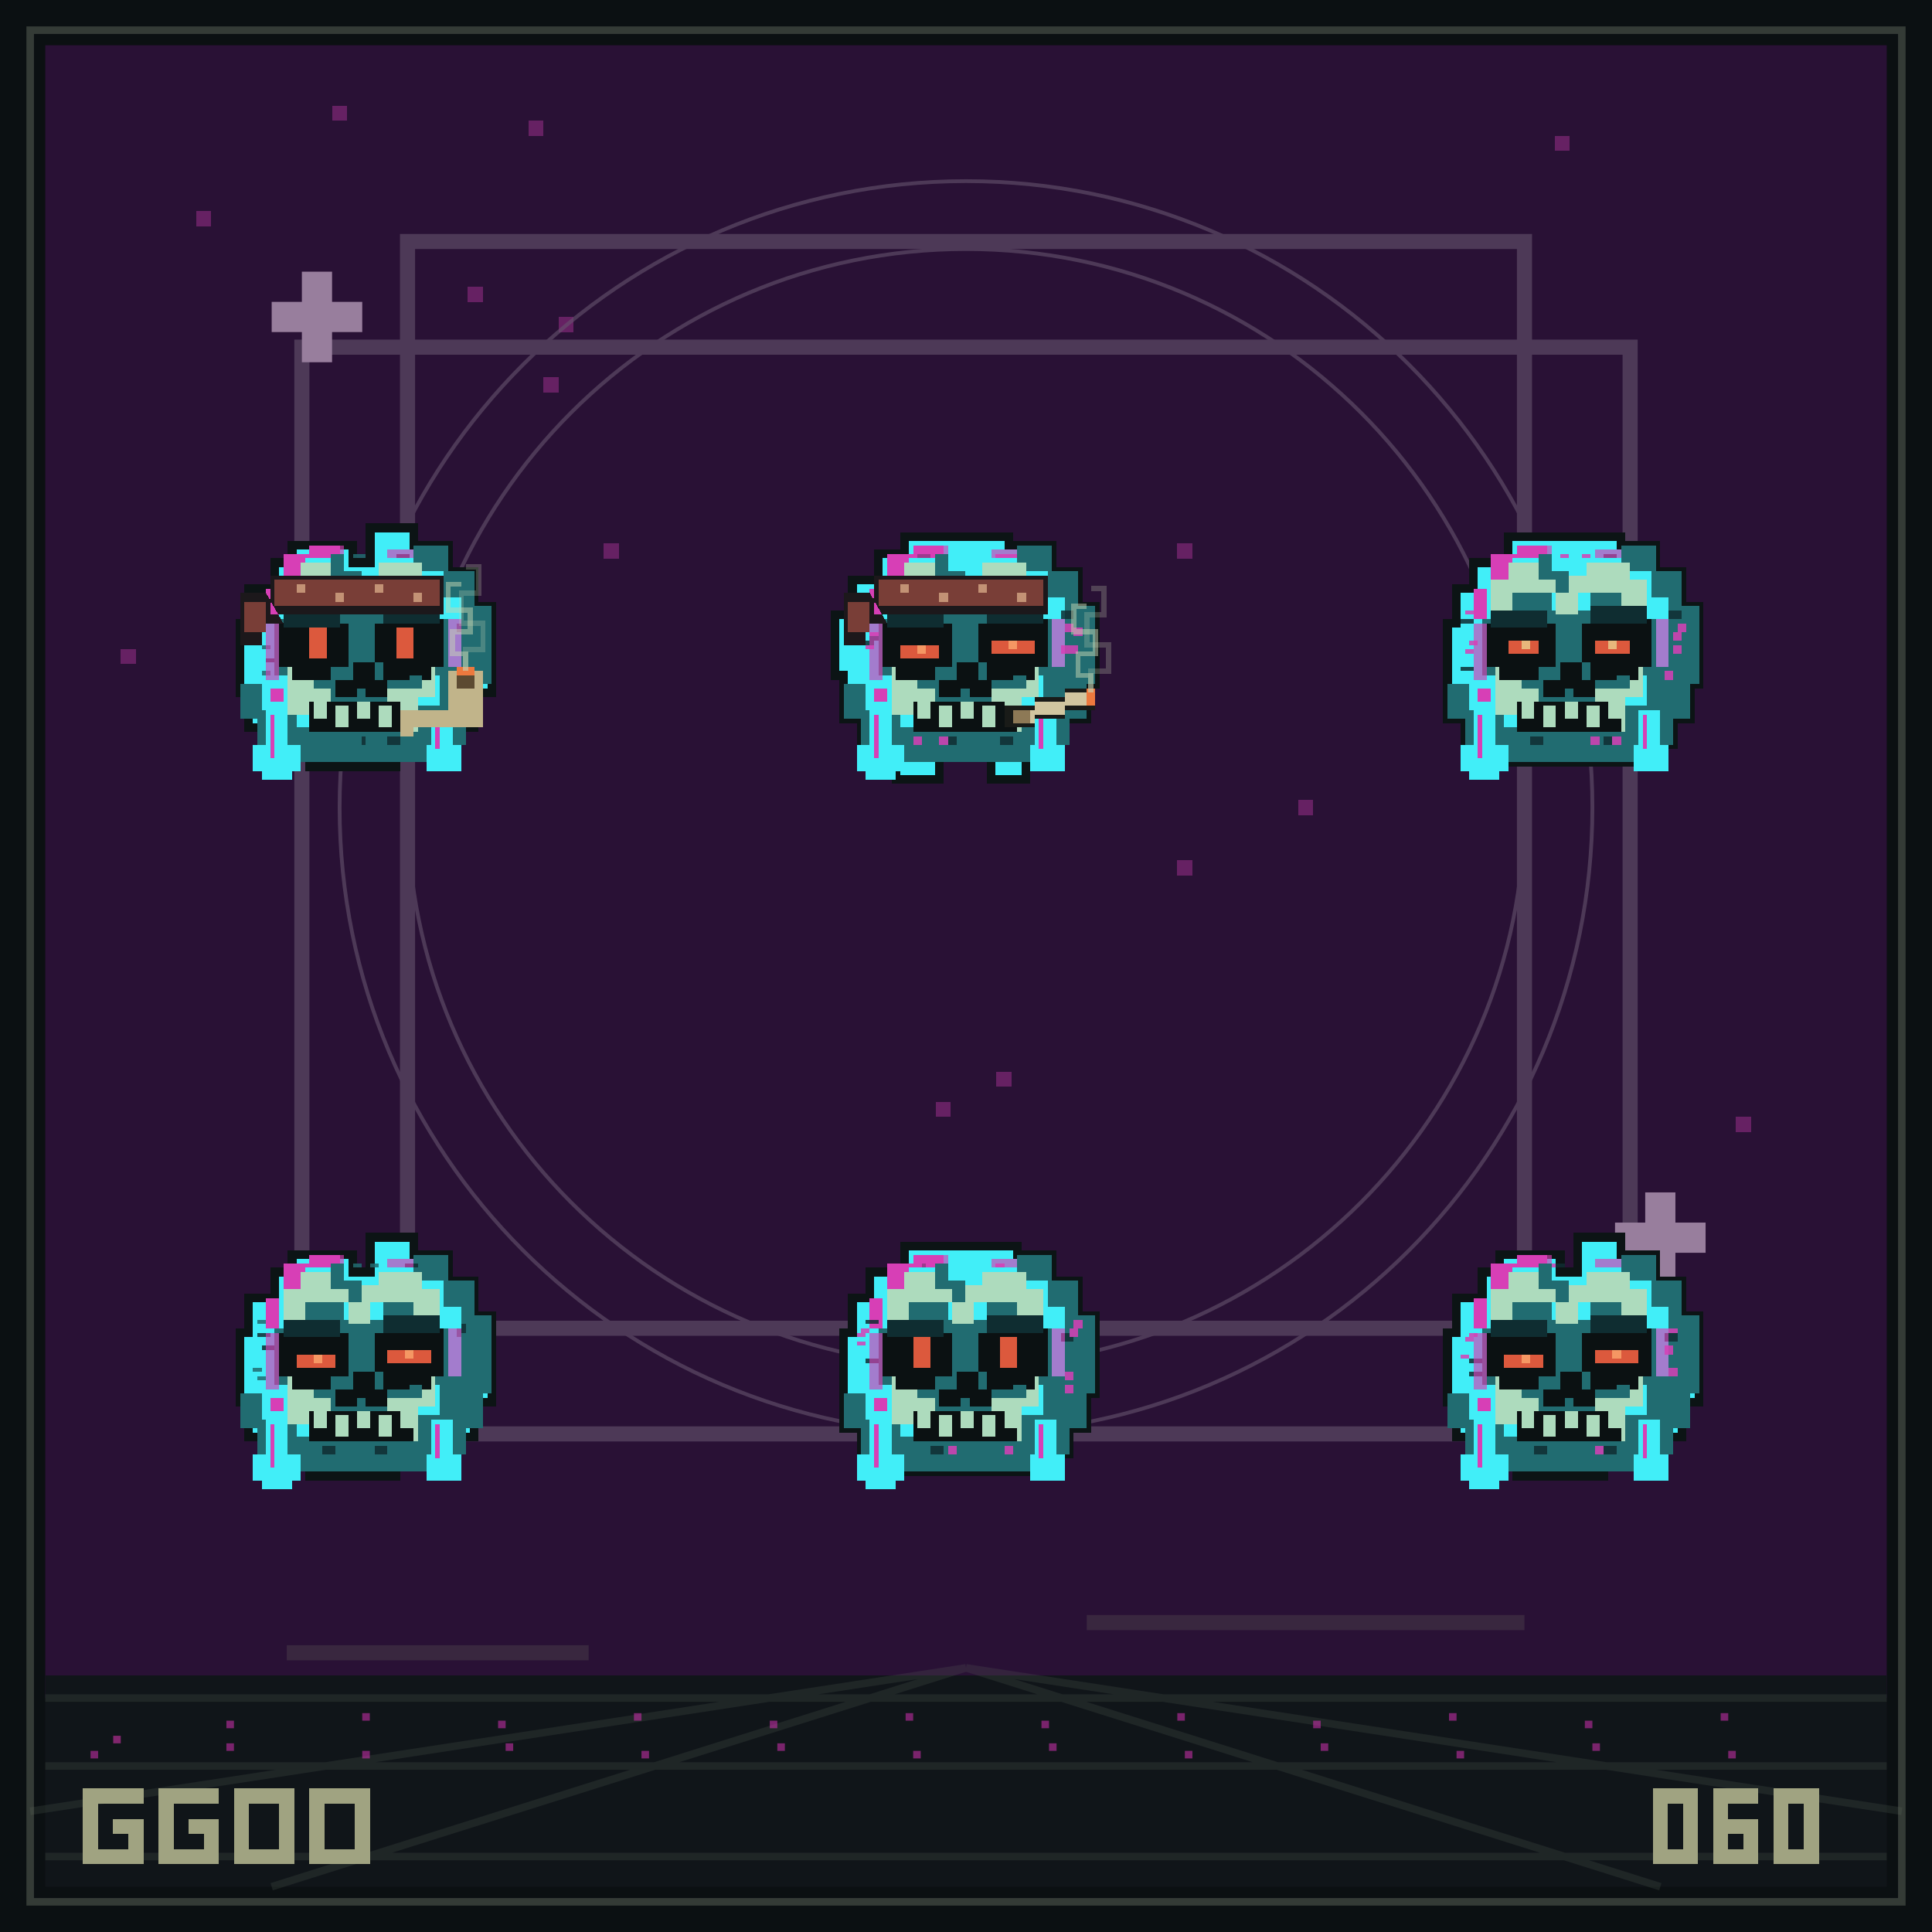
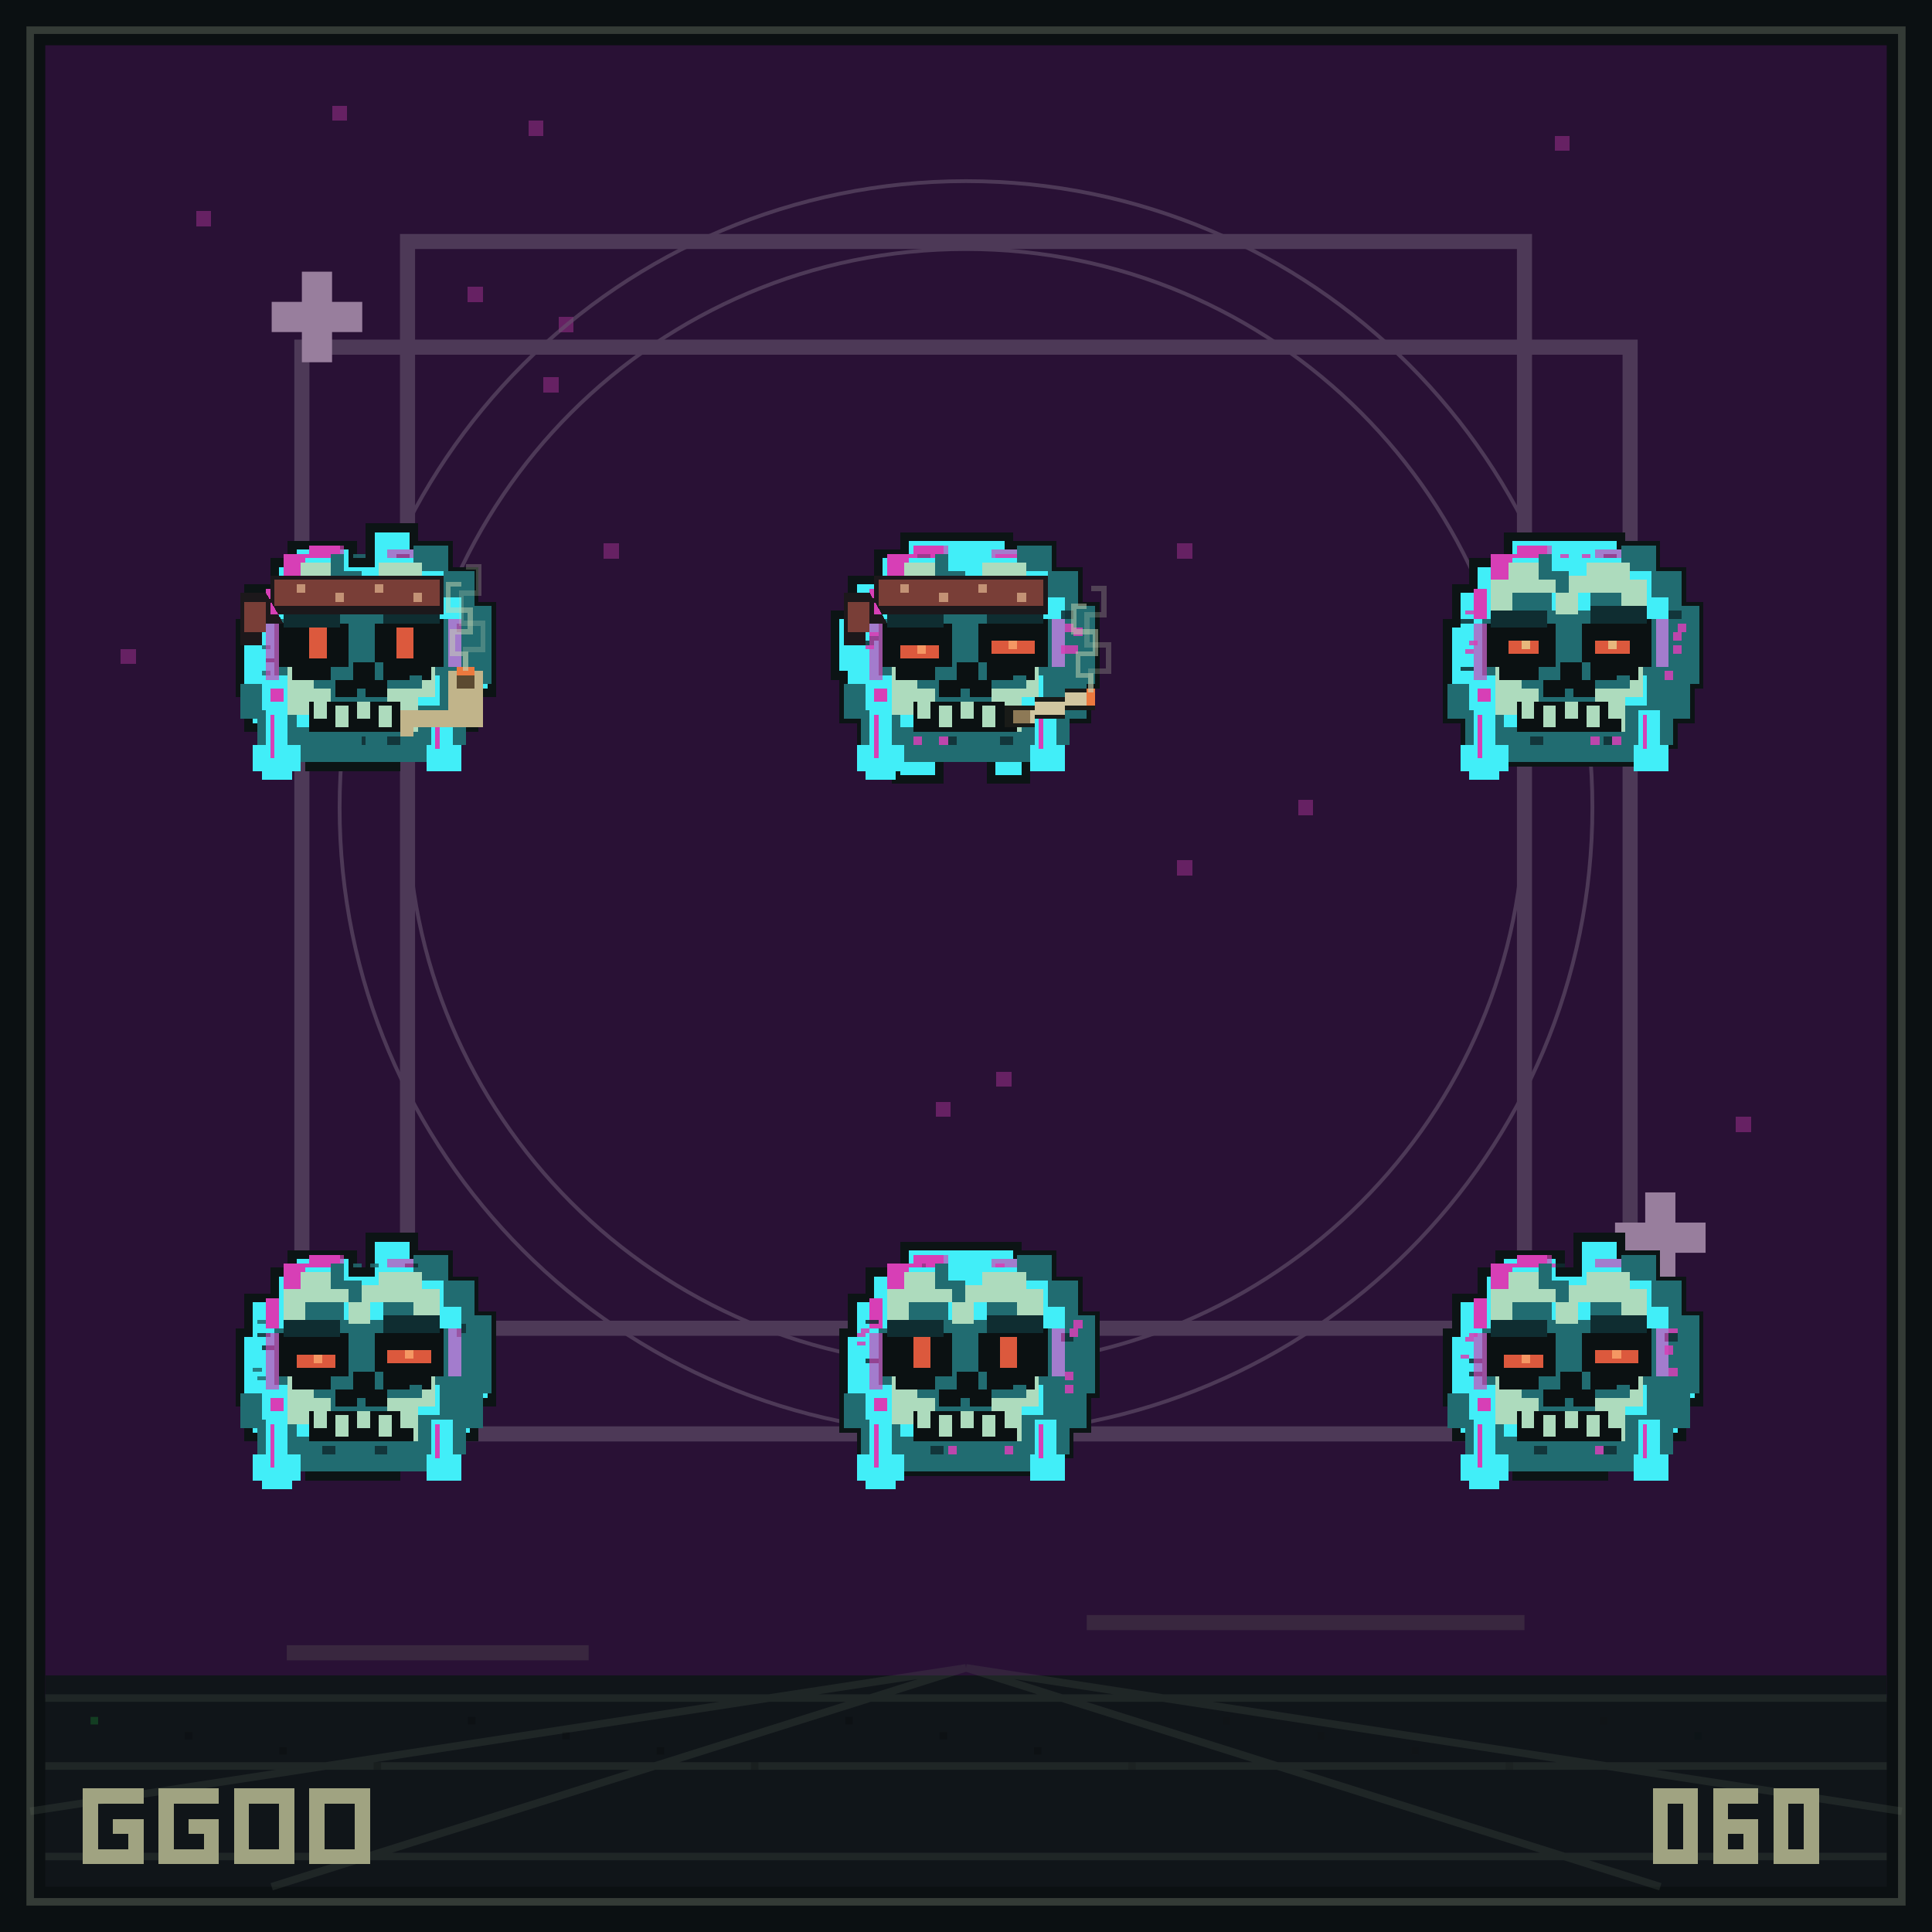
<svg xmlns="http://www.w3.org/2000/svg" width="512" height="512" viewBox="0 0 512 512" role="img" data-mint-block="52753231">
  <rect width="512" height="512" fill="#0b1012" />
  <rect x="12" y="12" width="488" height="438" fill="#291135" />
  <g shape-rendering="crispEdges" opacity=".35">
    <rect x="312" y="144" width="4" height="4" fill="#d73fb6" />
    <rect x="312" y="228" width="4" height="4" fill="#d73fb6" />
    <rect x="88" y="28" width="4" height="4" fill="#d73fb6" />
    <rect x="248" y="292" width="4" height="4" fill="#d73fb6" />
    <rect x="264" y="284" width="4" height="4" fill="#d73fb6" />
    <rect x="460" y="296" width="4" height="4" fill="#d73fb6" />
    <rect x="160" y="144" width="4" height="4" fill="#d73fb6" />
    <rect x="140" y="32" width="4" height="4" fill="#d73fb6" />
    <rect x="32" y="172" width="4" height="4" fill="#d73fb6" />
    <rect x="412" y="36" width="4" height="4" fill="#d73fb6" />
    <rect x="52" y="56" width="4" height="4" fill="#d73fb6" />
    <rect x="344" y="212" width="4" height="4" fill="#d73fb6" />
    <rect x="124" y="76" width="4" height="4" fill="#d73fb6" />
    <rect x="268" y="152" width="4" height="4" fill="#d73fb6" />
    <rect x="148" y="84" width="4" height="4" fill="#d73fb6" />
    <rect x="144" y="100" width="4" height="4" fill="#d73fb6" />
  </g>
  <g fill="none" stroke="#66546e" opacity=".6">
    <path stroke-width="4" d="M108 64h296v316H108zM80 92h352v260H80z" />
    <circle cx="256" cy="214" r="166" />
    <circle cx="256" cy="214" r="148" />
  </g>
  <path fill="#987e9d" d="M72 80h8v-8h8v8h8v8h-8v8h-8v-8h-8zm356 244h8v-8h8v8h8v8h-8v8h-8v-8h-8z" />
  <path fill="#101519" d="M12 444h488v56H12z" />
  <path stroke="#647264" stroke-width="2" opacity=".18" d="M12 450h488M12 468h488M12 492h488M256 442L72 500m184-58 184 58M256 442L8 480m248-38 248 38" />
  <path fill="#777c69" opacity=".2" d="M76 436h80v4H76zm212-8h116v4H288z" />
-   <g opacity=".55">
-     <rect x="30" y="460" width="2" height="2" fill="#df34b3" />
-     <rect x="60" y="456" width="2" height="2" fill="#d432b3" />
-     <rect x="96" y="454" width="2" height="2" fill="#d030b0" />
-     <rect x="132" y="456" width="2" height="2" fill="#d030b0" />
-     <rect x="168" y="454" width="2" height="2" fill="#d030b0" />
-     <rect x="204" y="456" width="2" height="2" fill="#d030b0" />
-     <rect x="240" y="454" width="2" height="2" fill="#d030b0" />
-     <rect x="276" y="456" width="2" height="2" fill="#d030b0" />
-     <rect x="312" y="454" width="2" height="2" fill="#d030b0" />
-     <rect x="348" y="456" width="2" height="2" fill="#d030b0" />
-     <rect x="384" y="454" width="2" height="2" fill="#d030b0" />
-     <rect x="420" y="456" width="2" height="2" fill="#d030b0" />
-     <rect x="456" y="454" width="2" height="2" fill="#d030b0" />
-     <rect x="24" y="464" width="2" height="2" fill="#d030b0" />
-     <rect x="60" y="462" width="2" height="2" fill="#d030b0" />
-     <rect x="96" y="464" width="2" height="2" fill="#d030b0" />
-     <rect x="134" y="462" width="2" height="2" fill="#d131b1" />
-     <rect x="170" y="464" width="2" height="2" fill="#d131b1" />
-     <rect x="206" y="462" width="2" height="2" fill="#d131b1" />
-     <rect x="242" y="464" width="2" height="2" fill="#d131b1" />
-     <rect x="278" y="462" width="2" height="2" fill="#d131b1" />
-     <rect x="314" y="464" width="2" height="2" fill="#d131b1" />
-     <rect x="350" y="462" width="2" height="2" fill="#d131b1" />
-     <rect x="386" y="464" width="2" height="2" fill="#d131b1" />
-     <rect x="422" y="462" width="2" height="2" fill="#d131b1" />
-     <rect x="458" y="464" width="2" height="2" fill="#d131b1" />
+   <g opacity=".18">
+     <rect x="24" y="455" width="2" height="2" fill="#24f34f" />
+     <rect x="49" y="459" width="2" height="2" fill="#000003" />
+     <rect x="74" y="463" width="2" height="2" fill="#000000" />
+     <rect x="99" y="467" width="2" height="2" fill="#000000" />
+     <rect x="124" y="455" width="2" height="2" fill="#000000" />
+     <rect x="149" y="459" width="2" height="2" fill="#000000" />
+     <rect x="174" y="463" width="2" height="2" fill="#000000" />
+     <rect x="199" y="467" width="2" height="2" fill="#000000" />
+     <rect x="224" y="455" width="2" height="2" fill="#000000" />
+     <rect x="249" y="459" width="2" height="2" fill="#000000" />
+     <rect x="274" y="463" width="2" height="2" fill="#000000" />
+     <rect x="299" y="467" width="2" height="2" fill="#111111" />
+     <rect x="324" y="455" width="2" height="2" fill="#111111" />
+     <rect x="349" y="459" width="2" height="2" fill="#111111" />
+     <rect x="374" y="463" width="2" height="2" fill="#111111" />
+     <rect x="399" y="467" width="2" height="2" fill="#111111" />
+     <rect x="424" y="455" width="2" height="2" fill="#111111" />
+     <rect x="449" y="459" width="2" height="2" fill="#001111" />
  </g>
  <g transform="translate(59 133) scale(1.15)" shape-rendering="crispEdges">
    <g transform="translate(32 32) scale(1) translate(-32 -32)">
      <g>
        <g>
          <g transform="translate(32 50)">
            <g>
              <g transform="translate(-32 -50)">
                <path d="M16 10h14v4h4V6h10v4h8v6h6v8h4v20h-4v8h-8v6H40v3H20v-3H10v-6H6v-8H4V28h2V20h6v-6h4z" fill="#41eef8" stroke="#0c1415" stroke-width="2" />
                <path fill="#216c71" d="M44 10h8v6h6v8h4v18h-2v8h-4v6h-8v4H18v-4H8v-6H4v-8h5v6h8v4h25v-5h8v-9h5V22h-4v-6h-7z" />
                <path fill="#d73fb6" d="M14 18h5v-5h8v-3h-7v2h-6zm-4 9h3v-7h-3zm1 16h3v5h-3z" />
                <g opacity=".85">
                  <rect x="8" y="25" width="3" height="1" fill="#0f2d31" />
                  <rect x="56" y="33" width="2" height="2" fill="#216c71" />
                  <rect x="30" y="12" width="2" height="1" fill="#216c71" />
                  <rect x="32" y="54" width="3" height="2" fill="#0f2d31" />
                  <rect x="9" y="39" width="2" height="1" fill="#216c71" />
                  <rect x="57" y="28" width="2" height="2" fill="#216c71" />
                  <rect x="40" y="12" width="3" height="1" fill="#0f2d31" />
                  <rect x="33" y="54" width="2" height="2" fill="#216c71" />
                  <rect x="7" y="29" width="2" height="1" fill="#216c71" />
                  <rect x="57" y="39" width="3" height="2" fill="#0f2d31" />
                  <rect x="31" y="12" width="2" height="1" fill="#216c71" />
                  <rect x="34" y="54" width="2" height="2" fill="#216c71" />
                  <rect x="10" y="36" width="3" height="1" fill="#0f2d31" />
                  <rect x="57" y="30" width="2" height="2" fill="#216c71" />
                  <rect x="26" y="12" width="2" height="1" fill="#216c71" />
                  <rect x="38" y="54" width="3" height="2" fill="#0f2d31" />
                  <rect x="9" y="33" width="2" height="1" fill="#216c71" />
                  <rect x="54" y="28" width="2" height="2" fill="#216c71" />
                </g>
                <g transform="translate(32 34)">
                  <g>
                    <g transform="translate(-32 -34)">
                      <path fill="#216c71" d="M16 20h12v5h9v-5h11v7h4v13h-8v6H20v-6h-8V27h4z" />
                      <path fill="#addbbd" d="M18 14h10v3h8v-3h10v4h4v8h-6v-5H34v5h-5v-5H19v5h-5v-8h4zM15 38h6v5h4v4h13v-4h5v-5h6v7h-4v8H20v-4h-5z" />
                      <path fill="#d73fb6" opacity=".65" d="M20 10h8v3h-8zm18 1h6v2h-6zM10 28h3v13h-3zm42-1h3v11h-3z" />
                      <path fill="#0b1112" d="M15 25h11v3h3v10h-4v3h-9v-3h-3V28h2zM38 24h10v3h3v11h-3v3H37v-4h-2V28h3zM30 37h5v4h3v4h-5v-2h-2v2h-5v-4h4zM20 46h24v7H20z" />
                      <g fill="#dc593d">
                        <path d="M20 29h4v7h-4zm20 0h4v7h-4z" />
                      </g>
                      <path fill="#0f2d31" d="M14 25h13v4H14zm23-1h13v4H37z" />
                      <g>
                        <path fill="#addbbd" d="M21 46h3v4h-3zm5 1h3v5h-3zm5-1h3v4h-3zm5 1h3v5h-3zm5-2h3v5h-3z" />
                      </g>
                      <path fill="#216c71" d="M25 12h3v4h4v5h-3v-3h-4zm18 28h3v3h-3z" />
                    </g>
                  </g>
                </g>
                <path fill="#41eef8" d="M10 46h5v10h3v6h-2v2H9v-2H7v-6h3zM48 48h5v8h2v6h-8v-6h1z" />
                <path fill="#d73fb6" d="M11 49h1v10h-1zm38 0h1v8h-1z" />
                <path fill="#c1b48a" d="M41 48h11v-9h8v13H44v2h-3z" />
                <path fill="#5c4a31" d="M54 40h4v3h-4z" />
                <g fill="#ec793e">
                  <path d="M54 38h4v2h-4z" />
                </g>
                <g transform="translate(56 39 )" fill="none" stroke="#c6d5b4" stroke-width="1.2">
                  <path opacity=".5" d="M0 0v-4h-3v-5h4v-5h-5v-6h3" />
                  <path opacity=".25" d="M0 0v-5h4v-6h-5v-7h4v-6h-3" />
                </g>
                <path fill="#1c181b" d="M11 17h40v9H11zM10 21H4v12h5v-5h5z" />
                <path fill="#793e37" d="M12 18h38v6H12zM5 23h5v7H5z" />
                <path fill="#c39275" d="M17 19h2v2h-2zm9 2h2v2h-2zm9-2h2v2h-2zm9 2h2v2h-2z" />
              </g>
            </g>
          </g>
        </g>
      </g>
    </g>
  </g>
  <g transform="translate(219 133) scale(1.15)" shape-rendering="crispEdges">
    <g transform="translate(32 32) scale(1) translate(-32 -32)">
      <g>
        <g>
          <g transform="translate(32 50)">
            <g>
              <g transform="translate(-32 -50)">
                <path d="M18 8h24v2h10v6h6v8h4v18h-2v8h-6v6h-8v8h-8v-5H26v5H16v-8H8v-6H4V40H2V26h4V18h6v-6h6z" fill="#41eef8" stroke="#0c1415" stroke-width="2" />
                <path fill="#216c71" d="M44 10h8v6h6v8h4v18h-2v8h-4v6h-8v4H18v-4H8v-6H4v-8h5v6h8v4h25v-5h8v-9h5V22h-4v-6h-7z" />
                <path fill="#d73fb6" d="M14 18h5v-5h8v-3h-7v2h-6zm-4 9h3v-7h-3zm1 16h3v5h-3z" />
                <g opacity=".85">
                  <rect x="10" y="31" width="3" height="1" fill="#0f2d31" />
                  <rect x="54" y="33" width="2" height="2" fill="#d73fb6" />
                  <rect x="42" y="12" width="2" height="1" fill="#d73fb6" />
                  <rect x="27" y="54" width="3" height="2" fill="#0f2d31" />
                  <rect x="9" y="33" width="2" height="1" fill="#d73fb6" />
                  <rect x="57" y="29" width="2" height="2" fill="#d73fb6" />
                  <rect x="21" y="12" width="3" height="1" fill="#0f2d31" />
                  <rect x="20" y="54" width="2" height="2" fill="#d73fb6" />
                  <rect x="8" y="25" width="2" height="1" fill="#d73fb6" />
                  <rect x="54" y="25" width="3" height="2" fill="#0f2d31" />
                  <rect x="39" y="12" width="2" height="1" fill="#d73fb6" />
                  <rect x="26" y="54" width="2" height="2" fill="#d73fb6" />
                  <rect x="8" y="32" width="3" height="1" fill="#0f2d31" />
                  <rect x="55" y="28" width="2" height="2" fill="#d73fb6" />
                  <rect x="40" y="12" width="2" height="1" fill="#d73fb6" />
                  <rect x="40" y="54" width="3" height="2" fill="#0f2d31" />
                  <rect x="10" y="30" width="2" height="1" fill="#d73fb6" />
                  <rect x="56" y="33" width="2" height="2" fill="#d73fb6" />
                </g>
                <g transform="translate(32 34)">
                  <g>
                    <g transform="translate(-32 -34)">
                      <path fill="#216c71" d="M16 20h12v5h9v-5h11v7h4v13h-8v6H20v-6h-8V27h4z" />
                      <path fill="#addbbd" d="M18 14h10v3h8v-3h10v4h4v8h-6v-5H34v5h-5v-5H19v5h-5v-8h4zM15 38h6v5h4v4h13v-4h5v-5h6v7h-4v8H20v-4h-5z" />
                      <path fill="#d73fb6" opacity=".65" d="M20 10h8v3h-8zm18 1h6v2h-6zM10 28h3v13h-3zm42-1h3v11h-3z" />
                      <path fill="#0b1112" d="M15 25h11v3h3v10h-4v3h-9v-3h-3V28h2zM38 24h10v3h3v11h-3v3H37v-4h-2V28h3zM30 37h5v4h3v4h-5v-2h-2v2h-5v-4h4zM20 46h24v7H20z" />
                      <g fill="#dc593d">
                        <path d="M17 33h9v3h-9zm21-1h10v3H38z" />
                        <path fill="#f59763" d="M21 33h2v2h-2zm21-1h2v2h-2z" />
                      </g>
                      <path fill="#0f2d31" d="M14 25h13v4H14zm23-1h13v4H37z" />
                      <g>
                        <path fill="#addbbd" d="M21 46h3v4h-3zm5 1h3v5h-3zm5-1h3v4h-3zm5 1h3v5h-3zm5-2h3v5h-3z" />
                      </g>
                      <path fill="#216c71" d="M25 12h3v4h4v5h-3v-3h-4zm18 28h3v3h-3z" />
                    </g>
                  </g>
                </g>
                <path fill="#41eef8" d="M10 46h5v10h3v6h-2v2H9v-2H7v-6h3zM48 48h5v8h2v6h-8v-6h1z" />
                <path fill="#d73fb6" d="M11 49h1v10h-1zm38 0h1v8h-1z" />
                <path fill="#191b18" d="M41 47h7v-2h7v-2h7v5h-7v2h-7v2h-7z" />
                <path fill="#d1c6a0" d="M43 48h5v-2h7v-2h5v3h-5v2h-7v2h-5z" />
                <path fill="#8d7956" d="M43 48h4v3h-4z" />
                <g fill="#ec793e">
                  <path d="M60 43h2v4h-2z" />
                </g>
                <g transform="translate(61 44 )" fill="none" stroke="#c6d5b4" stroke-width="1.2">
                  <path opacity=".5" d="M0 0v-4h-3v-5h4v-5h-5v-6h3" />
                  <path opacity=".25" d="M0 0v-5h4v-6h-5v-7h4v-6h-3" />
                </g>
                <path fill="#1c181b" d="M11 17h40v9H11zM10 21H4v12h5v-5h5z" />
                <path fill="#793e37" d="M12 18h38v6H12zM5 23h5v7H5z" />
                <path fill="#c39275" d="M17 19h2v2h-2zm9 2h2v2h-2zm9-2h2v2h-2zm9 2h2v2h-2z" />
              </g>
            </g>
          </g>
        </g>
      </g>
    </g>
  </g>
  <g transform="translate(379 133) scale(1.15)" shape-rendering="crispEdges">
    <g transform="translate(32 32) scale(1) translate(-32 -32)">
      <g>
        <g>
          <g transform="translate(32 50)">
            <g>
              <g transform="translate(-32 -50)">
                <path d="M18 8h26v2h8v6h6v8h4v18h-2v8h-4v6h-8v4H18v-4H8v-6H4V28h2V20h4v-6h8z" fill="#41eef8" stroke="#0c1415" stroke-width="2" />
                <path fill="#216c71" d="M44 10h8v6h6v8h4v18h-2v8h-4v6h-8v4H18v-4H8v-6H4v-8h5v6h8v4h25v-5h8v-9h5V22h-4v-6h-7z" />
                <path fill="#d73fb6" d="M14 18h5v-5h8v-3h-7v2h-6zm-4 9h3v-7h-3zm1 16h3v5h-3z" />
                <g opacity=".85">
                  <rect x="7" y="38" width="3" height="1" fill="#0f2d31" />
                  <rect x="56" y="33" width="2" height="2" fill="#d73fb6" />
                  <rect x="23" y="12" width="2" height="1" fill="#d73fb6" />
                  <rect x="40" y="54" width="3" height="2" fill="#0f2d31" />
                  <rect x="8" y="25" width="2" height="1" fill="#d73fb6" />
                  <rect x="54" y="39" width="2" height="2" fill="#d73fb6" />
                  <rect x="40" y="12" width="3" height="1" fill="#0f2d31" />
                  <rect x="42" y="54" width="2" height="2" fill="#d73fb6" />
                  <rect x="9" y="32" width="2" height="1" fill="#d73fb6" />
                  <rect x="55" y="25" width="3" height="2" fill="#0f2d31" />
                  <rect x="30" y="12" width="2" height="1" fill="#d73fb6" />
                  <rect x="37" y="54" width="2" height="2" fill="#d73fb6" />
                  <rect x="7" y="27" width="3" height="1" fill="#0f2d31" />
                  <rect x="56" y="30" width="2" height="2" fill="#d73fb6" />
                  <rect x="35" y="12" width="2" height="1" fill="#d73fb6" />
                  <rect x="23" y="54" width="3" height="2" fill="#0f2d31" />
                  <rect x="8" y="34" width="2" height="1" fill="#d73fb6" />
                  <rect x="57" y="28" width="2" height="2" fill="#d73fb6" />
                </g>
                <g transform="translate(32 34)">
                  <g>
                    <g transform="translate(-32 -34)">
                      <path fill="#216c71" d="M16 20h12v5h9v-5h11v7h4v13h-8v6H20v-6h-8V27h4z" />
                      <path fill="#addbbd" d="M18 14h10v3h8v-3h10v4h4v8h-6v-5H34v5h-5v-5H19v5h-5v-8h4zM15 38h6v5h4v4h13v-4h5v-5h6v7h-4v8H20v-4h-5z" />
                      <path fill="#d73fb6" opacity=".65" d="M20 10h8v3h-8zm18 1h6v2h-6zM10 28h3v13h-3zm42-1h3v11h-3z" />
                      <path fill="#0b1112" d="M15 25h11v3h3v10h-4v3h-9v-3h-3V28h2zM38 24h10v3h3v11h-3v3H37v-4h-2V28h3zM30 37h5v4h3v4h-5v-2h-2v2h-5v-4h4zM20 46h24v7H20z" />
                      <g fill="#dc593d">
                        <path d="M18 32h7v3h-7zm20 0h8v3h-8z" />
                        <path fill="#e7b77c" d="M21 32h2v2h-2zm20 0h2v2h-2z" />
                      </g>
                      <path fill="#0f2d31" d="M14 25h13v4H14zm23-1h13v4H37z" />
                      <g>
                        <path fill="#addbbd" d="M21 46h3v4h-3zm5 1h3v5h-3zm5-1h3v4h-3zm5 1h3v5h-3zm5-2h3v5h-3z" />
                      </g>
                      <path fill="#216c71" d="M25 12h3v4h4v5h-3v-3h-4zm18 28h3v3h-3z" />
                    </g>
                  </g>
                </g>
                <path fill="#41eef8" d="M10 46h5v10h3v6h-2v2H9v-2H7v-6h3zM48 48h5v8h2v6h-8v-6h1z" />
                <path fill="#d73fb6" d="M11 49h1v10h-1zm38 0h1v8h-1z" />
              </g>
            </g>
          </g>
        </g>
      </g>
    </g>
  </g>
  <g transform="translate(59 321) scale(1.15)" shape-rendering="crispEdges">
    <g transform="translate(32 32) scale(1) translate(-32 -32)">
      <g>
        <g>
          <g transform="translate(32 50)">
            <g>
              <g transform="translate(-32 -50)">
                <path d="M16 10h14v4h4V6h10v4h8v6h6v8h4v20h-4v8h-8v6H40v3H20v-3H10v-6H6v-8H4V28h2V20h6v-6h4z" fill="#41eef8" stroke="#0c1415" stroke-width="2" />
                <path fill="#216c71" d="M44 10h8v6h6v8h4v18h-2v8h-4v6h-8v4H18v-4H8v-6H4v-8h5v6h8v4h25v-5h8v-9h5V22h-4v-6h-7z" />
                <path fill="#d73fb6" d="M14 18h5v-5h8v-3h-7v2h-6zm-4 9h3v-7h-3zm1 16h3v5h-3z" />
                <g opacity=".85">
                  <rect x="8" y="28" width="3" height="1" fill="#0f2d31" />
                  <rect x="55" y="28" width="2" height="2" fill="#216c71" />
                  <rect x="25" y="12" width="2" height="1" fill="#216c71" />
                  <rect x="23" y="54" width="3" height="2" fill="#0f2d31" />
                  <rect x="8" y="38" width="2" height="1" fill="#216c71" />
                  <rect x="54" y="27" width="2" height="2" fill="#216c71" />
                  <rect x="42" y="12" width="3" height="1" fill="#0f2d31" />
                  <rect x="41" y="54" width="2" height="2" fill="#216c71" />
                  <rect x="8" y="25" width="2" height="1" fill="#216c71" />
                  <rect x="55" y="26" width="3" height="2" fill="#0f2d31" />
                  <rect x="34" y="12" width="2" height="1" fill="#216c71" />
                  <rect x="30" y="54" width="2" height="2" fill="#216c71" />
                  <rect x="9" y="31" width="3" height="1" fill="#0f2d31" />
                  <rect x="56" y="38" width="2" height="2" fill="#216c71" />
                  <rect x="30" y="12" width="2" height="1" fill="#216c71" />
                  <rect x="35" y="54" width="3" height="2" fill="#0f2d31" />
                  <rect x="7" y="36" width="2" height="1" fill="#216c71" />
                  <rect x="56" y="26" width="2" height="2" fill="#216c71" />
                </g>
                <g transform="translate(32 34)">
                  <g>
                    <g transform="translate(-32 -34)">
                      <path fill="#216c71" d="M16 20h12v5h9v-5h11v7h4v13h-8v6H20v-6h-8V27h4z" />
                      <path fill="#addbbd" d="M18 14h10v3h8v-3h10v4h4v8h-6v-5H34v5h-5v-5H19v5h-5v-8h4zM15 38h6v5h4v4h13v-4h5v-5h6v7h-4v8H20v-4h-5z" />
                      <path fill="#d73fb6" opacity=".65" d="M20 10h8v3h-8zm18 1h6v2h-6zM10 28h3v13h-3zm42-1h3v11h-3z" />
                      <path fill="#0b1112" d="M15 25h11v3h3v10h-4v3h-9v-3h-3V28h2zM38 24h10v3h3v11h-3v3H37v-4h-2V28h3zM30 37h5v4h3v4h-5v-2h-2v2h-5v-4h4zM20 46h24v7H20z" />
                      <g fill="#dc593d">
                        <path d="M17 33h9v3h-9zm21-1h10v3H38z" />
                        <path fill="#f59763" d="M21 33h2v2h-2zm21-1h2v2h-2z" />
                      </g>
                      <path fill="#0f2d31" d="M14 25h13v4H14zm23-1h13v4H37z" />
                      <g>
                        <path fill="#addbbd" d="M21 46h3v4h-3zm5 1h3v5h-3zm5-1h3v4h-3zm5 1h3v5h-3zm5-2h3v5h-3z" />
                      </g>
                      <path fill="#216c71" d="M25 12h3v4h4v5h-3v-3h-4zm18 28h3v3h-3z" />
                    </g>
                  </g>
                </g>
                <path fill="#41eef8" d="M10 46h5v10h3v6h-2v2H9v-2H7v-6h3zM48 48h5v8h2v6h-8v-6h1z" />
                <path fill="#d73fb6" d="M11 49h1v10h-1zm38 0h1v8h-1z" />
              </g>
            </g>
          </g>
        </g>
      </g>
    </g>
  </g>
  <g transform="translate(219 321) scale(1.15)" shape-rendering="crispEdges">
    <g transform="translate(32 32) scale(1) translate(-32 -32)">
      <g>
        <g>
          <g transform="translate(32 50)">
            <g>
              <g transform="translate(-32 -50)">
                <path d="M18 8h26v2h8v6h6v8h4v18h-2v8h-4v6h-8v4H18v-4H8v-6H4V28h2V20h4v-6h8z" fill="#41eef8" stroke="#0c1415" stroke-width="2" />
                <path fill="#216c71" d="M44 10h8v6h6v8h4v18h-2v8h-4v6h-8v4H18v-4H8v-6H4v-8h5v6h8v4h25v-5h8v-9h5V22h-4v-6h-7z" />
                <path fill="#d73fb6" d="M14 18h5v-5h8v-3h-7v2h-6zm-4 9h3v-7h-3zm1 16h3v5h-3z" />
                <g opacity=".85">
                  <rect x="9" y="34" width="3" height="1" fill="#0f2d31" />
                  <rect x="55" y="37" width="2" height="2" fill="#d73fb6" />
                  <rect x="23" y="12" width="2" height="1" fill="#d73fb6" />
                  <rect x="24" y="54" width="3" height="2" fill="#0f2d31" />
                  <rect x="7" y="30" width="2" height="1" fill="#d73fb6" />
                  <rect x="57" y="25" width="2" height="2" fill="#d73fb6" />
                  <rect x="20" y="12" width="3" height="1" fill="#0f2d31" />
                  <rect x="41" y="54" width="2" height="2" fill="#d73fb6" />
                  <rect x="7" y="28" width="2" height="1" fill="#d73fb6" />
                  <rect x="54" y="28" width="3" height="2" fill="#0f2d31" />
                  <rect x="39" y="12" width="2" height="1" fill="#d73fb6" />
                  <rect x="28" y="54" width="2" height="2" fill="#d73fb6" />
                  <rect x="9" y="25" width="3" height="1" fill="#0f2d31" />
                  <rect x="56" y="27" width="2" height="2" fill="#d73fb6" />
                  <rect x="20" y="12" width="2" height="1" fill="#d73fb6" />
                  <rect x="24" y="54" width="3" height="2" fill="#0f2d31" />
                  <rect x="8" y="27" width="2" height="1" fill="#d73fb6" />
                  <rect x="55" y="40" width="2" height="2" fill="#d73fb6" />
                </g>
                <g transform="translate(32 34)">
                  <g>
                    <g transform="translate(-32 -34)">
                      <path fill="#216c71" d="M16 20h12v5h9v-5h11v7h4v13h-8v6H20v-6h-8V27h4z" />
                      <path fill="#addbbd" d="M18 14h10v3h8v-3h10v4h4v8h-6v-5H34v5h-5v-5H19v5h-5v-8h4zM15 38h6v5h4v4h13v-4h5v-5h6v7h-4v8H20v-4h-5z" />
                      <path fill="#d73fb6" opacity=".65" d="M20 10h8v3h-8zm18 1h6v2h-6zM10 28h3v13h-3zm42-1h3v11h-3z" />
                      <path fill="#0b1112" d="M15 25h11v3h3v10h-4v3h-9v-3h-3V28h2zM38 24h10v3h3v11h-3v3H37v-4h-2V28h3zM30 37h5v4h3v4h-5v-2h-2v2h-5v-4h4zM20 46h24v7H20z" />
                      <g fill="#dc593d">
                        <path d="M20 29h4v7h-4zm20 0h4v7h-4z" />
                      </g>
                      <path fill="#0f2d31" d="M14 25h13v4H14zm23-1h13v4H37z" />
                      <g>
                        <path fill="#addbbd" d="M21 46h3v4h-3zm5 1h3v5h-3zm5-1h3v4h-3zm5 1h3v5h-3zm5-2h3v5h-3z" />
                      </g>
                      <path fill="#216c71" d="M25 12h3v4h4v5h-3v-3h-4zm18 28h3v3h-3z" />
                    </g>
                  </g>
                </g>
                <path fill="#41eef8" d="M10 46h5v10h3v6h-2v2H9v-2H7v-6h3zM48 48h5v8h2v6h-8v-6h1z" />
                <path fill="#d73fb6" d="M11 49h1v10h-1zm38 0h1v8h-1z" />
              </g>
            </g>
          </g>
        </g>
      </g>
    </g>
  </g>
  <g transform="translate(379 321) scale(1.15)" shape-rendering="crispEdges">
    <g transform="translate(32 32) scale(1) translate(-32 -32)">
      <g>
        <g>
          <g transform="translate(32 50)">
            <g>
              <g transform="translate(-32 -50)">
                <path d="M16 10h14v4h4V6h10v4h8v6h6v8h4v20h-4v8h-8v6H40v3H20v-3H10v-6H6v-8H4V28h2V20h6v-6h4z" fill="#41eef8" stroke="#0c1415" stroke-width="2" />
                <path fill="#216c71" d="M44 10h8v6h6v8h4v18h-2v8h-4v6h-8v4H18v-4H8v-6H4v-8h5v6h8v4h25v-5h8v-9h5V22h-4v-6h-7z" />
                <path fill="#d73fb6" d="M14 18h5v-5h8v-3h-7v2h-6zm-4 9h3v-7h-3zm1 16h3v5h-3z" />
                <g opacity=".85">
                  <rect x="9" y="34" width="3" height="1" fill="#0f2d31" />
                  <rect x="55" y="36" width="2" height="2" fill="#d73fb6" />
                  <rect x="28" y="12" width="2" height="1" fill="#d73fb6" />
                  <rect x="24" y="54" width="3" height="2" fill="#0f2d31" />
                  <rect x="9" y="28" width="2" height="1" fill="#d73fb6" />
                  <rect x="55" y="27" width="2" height="2" fill="#d73fb6" />
                  <rect x="28" y="12" width="3" height="1" fill="#0f2d31" />
                  <rect x="40" y="54" width="2" height="2" fill="#d73fb6" />
                  <rect x="7" y="33" width="2" height="1" fill="#d73fb6" />
                  <rect x="54" y="28" width="3" height="2" fill="#0f2d31" />
                  <rect x="21" y="12" width="2" height="1" fill="#d73fb6" />
                  <rect x="38" y="54" width="2" height="2" fill="#d73fb6" />
                  <rect x="9" y="37" width="3" height="1" fill="#0f2d31" />
                  <rect x="54" y="31" width="2" height="2" fill="#d73fb6" />
                  <rect x="27" y="12" width="2" height="1" fill="#d73fb6" />
                  <rect x="40" y="54" width="3" height="2" fill="#0f2d31" />
                  <rect x="8" y="29" width="2" height="1" fill="#d73fb6" />
                  <rect x="55" y="36" width="2" height="2" fill="#d73fb6" />
                </g>
                <g transform="translate(32 34)">
                  <g>
                    <g transform="translate(-32 -34)">
                      <path fill="#216c71" d="M16 20h12v5h9v-5h11v7h4v13h-8v6H20v-6h-8V27h4z" />
                      <path fill="#addbbd" d="M18 14h10v3h8v-3h10v4h4v8h-6v-5H34v5h-5v-5H19v5h-5v-8h4zM15 38h6v5h4v4h13v-4h5v-5h6v7h-4v8H20v-4h-5z" />
                      <path fill="#d73fb6" opacity=".65" d="M20 10h8v3h-8zm18 1h6v2h-6zM10 28h3v13h-3zm42-1h3v11h-3z" />
                      <path fill="#0b1112" d="M15 25h11v3h3v10h-4v3h-9v-3h-3V28h2zM38 24h10v3h3v11h-3v3H37v-4h-2V28h3zM30 37h5v4h3v4h-5v-2h-2v2h-5v-4h4zM20 46h24v7H20z" />
                      <g fill="#dc593d">
                        <path d="M17 33h9v3h-9zm21-1h10v3H38z" />
                        <path fill="#f59763" d="M21 33h2v2h-2zm21-1h2v2h-2z" />
                      </g>
                      <path fill="#0f2d31" d="M14 25h13v4H14zm23-1h13v4H37z" />
                      <g>
                        <path fill="#addbbd" d="M21 46h3v4h-3zm5 1h3v5h-3zm5-1h3v4h-3zm5 1h3v5h-3zm5-2h3v5h-3z" />
                      </g>
                      <path fill="#216c71" d="M25 12h3v4h4v5h-3v-3h-4zm18 28h3v3h-3z" />
                    </g>
                  </g>
                </g>
                <path fill="#41eef8" d="M10 46h5v10h3v6h-2v2H9v-2H7v-6h3zM48 48h5v8h2v6h-8v-6h1z" />
                <path fill="#d73fb6" d="M11 49h1v10h-1zm38 0h1v8h-1z" />
              </g>
            </g>
          </g>
        </g>
      </g>
    </g>
  </g>
  <g fill="#a0a381" shape-rendering="crispEdges">
    <path d="M22 474h16v4H26v12h8v-4h-4v-4h8v12H22zM42 474h16v4H46v12h8v-4h-4v-4h8v12H42zM62 474h16v20H62zm4 4v12h8v-12zM82 474h16v20H82zm4 4v12h8v-12z" fill-rule="evenodd" />
    <path transform="translate(438 474)" d="M0 0h12v20H0zm4 4v12h4V4z" fill-rule="evenodd" />
    <path transform="translate(454 474)" d="M0 0h12v4H4v4h8v12H0zm4 12v4h4v-4z" fill-rule="evenodd" />
    <path transform="translate(470 474)" d="M0 0h12v20H0zm4 4v12h4V4z" fill-rule="evenodd" />
  </g>
  <path d="M8 8h496v496H8z" stroke="#687062" stroke-opacity=".45" stroke-width="2" fill="none" />
</svg>
